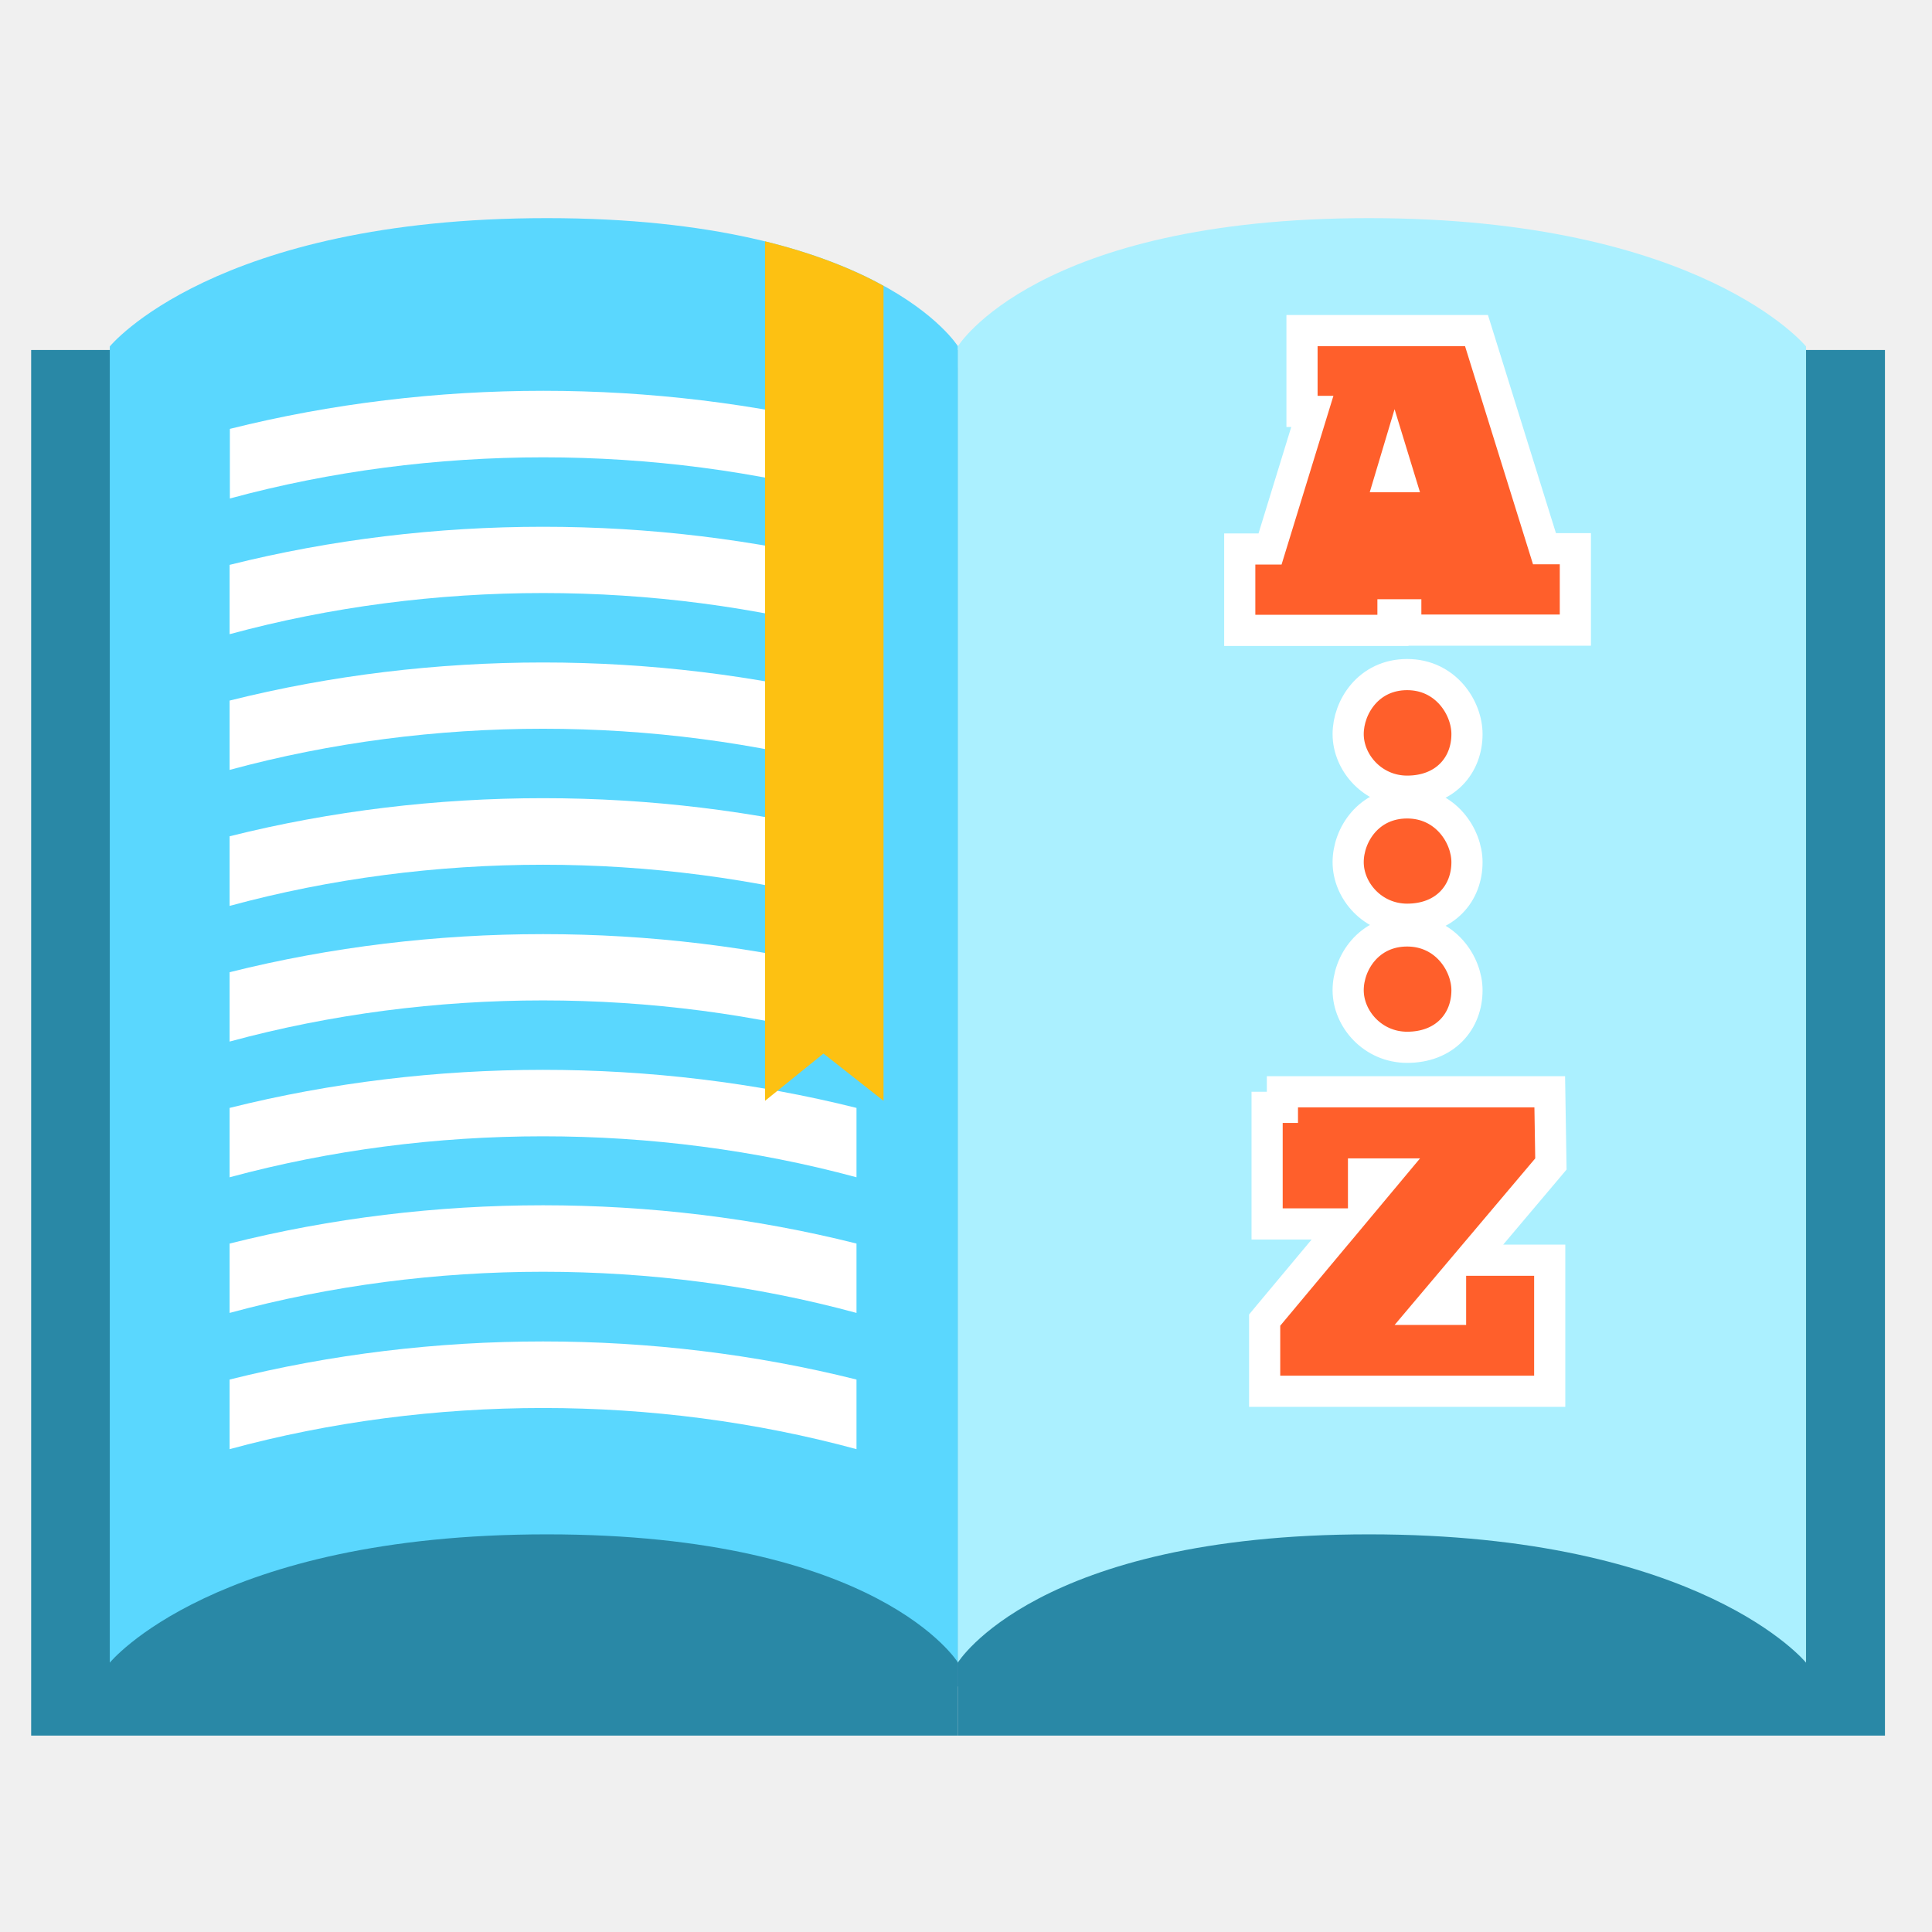
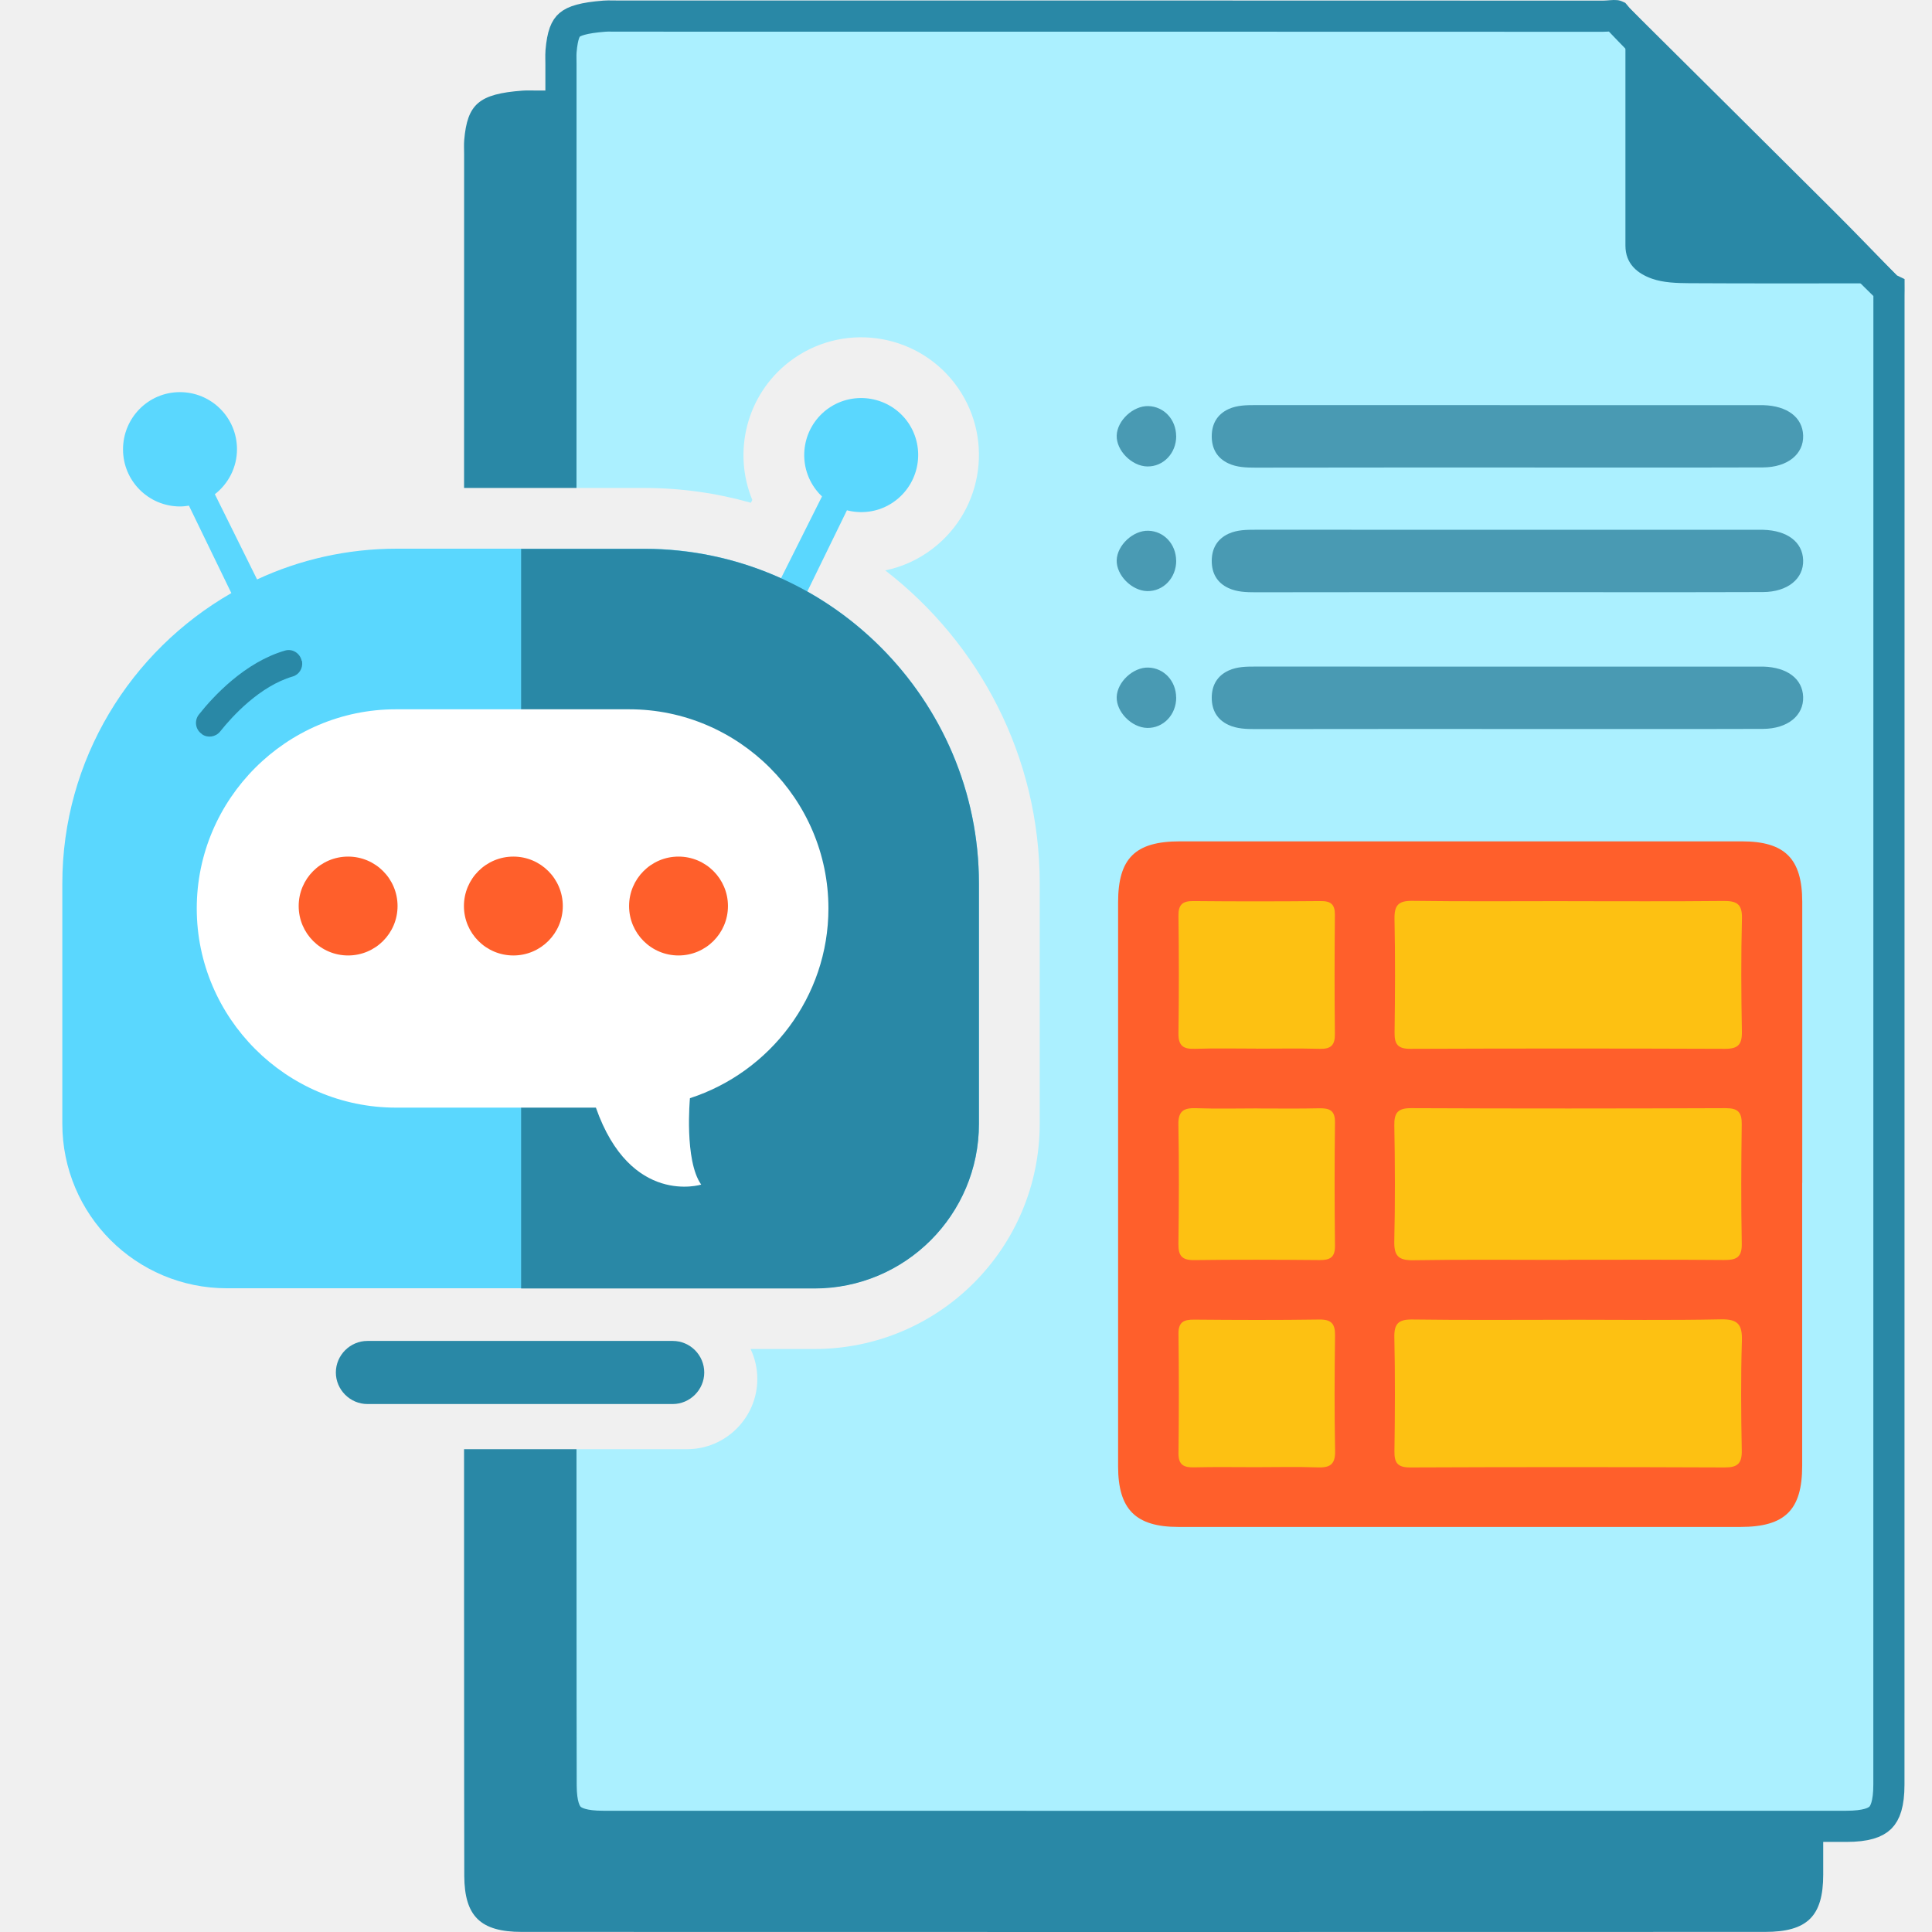
<svg xmlns="http://www.w3.org/2000/svg" width="62" height="62" viewBox="0 0 62 62" fill="none">
-   <path d="M30.745 11.232H1V55.697H30.745V11.232Z" fill="#2988A6" />
-   <path d="M30.746 11.793H2.726V54.12H30.746V11.793Z" fill="#2988A6" />
-   <path d="M60.49 11.232H30.745V55.697H60.49V11.232Z" fill="#2988A6" />
-   <path d="M58.764 11.793H30.745V54.12H58.764V11.793Z" fill="#2988A6" />
-   <path d="M17.551 7C6.879 7 3.523 11.118 3.523 11.118V53.357C3.523 53.357 6.879 49.239 17.551 49.239C28.222 49.239 30.745 53.357 30.745 53.357V11.118C30.745 11.118 28.222 7 17.551 7Z" fill="#5AD7FE" />
-   <path d="M43.931 7C54.602 7 57.958 11.118 57.958 11.118V53.357C57.958 53.357 54.602 49.239 43.931 49.239C33.259 49.239 30.736 53.357 30.736 53.357V11.118C30.736 11.118 33.259 7 43.931 7Z" fill="#ABF0FF" />
-   <path d="M27.494 15.997V13.763C20.984 12.134 13.887 12.134 7.377 13.763V15.997C13.861 14.236 21.01 14.236 27.494 15.997Z" fill="white" />
-   <path d="M7.369 18.127V20.352C13.853 18.591 21.002 18.591 27.486 20.352V18.127C20.976 16.497 13.879 16.497 7.369 18.127Z" fill="white" />
-   <path d="M7.369 22.482V24.707C13.853 22.946 21.002 22.946 27.486 24.707V22.482C20.976 20.852 13.879 20.852 7.369 22.482Z" fill="white" />
-   <path d="M7.369 26.837V29.071C13.853 27.31 21.002 27.31 27.486 29.071V26.837C20.976 25.207 13.879 25.207 7.369 26.837Z" fill="white" />
-   <path d="M7.369 31.199V33.425C13.853 31.664 21.002 31.664 27.486 33.425V31.199C20.976 29.57 13.879 29.57 7.369 31.199Z" fill="white" />
-   <path d="M7.369 35.554V37.78C13.853 36.027 21.002 36.027 27.486 37.78V35.554C20.976 33.925 13.879 33.925 7.369 35.554Z" fill="white" />
-   <path d="M7.369 39.907V42.133C13.853 40.372 21.002 40.372 27.486 42.133V39.907C20.976 38.269 13.879 38.269 7.369 39.907Z" fill="white" />
-   <path d="M7.369 44.271V46.505C13.853 44.744 21.002 44.744 27.486 46.505V44.271C20.976 42.641 13.879 42.641 7.369 44.271Z" fill="white" />
-   <path d="M24.551 7.745V35.326L26.426 33.81L28.353 35.326V9.173C27.433 8.665 26.189 8.148 24.551 7.745Z" fill="#FDC112" />
-   <path d="M47.077 23.558C47.077 22.711 46.392 21.648 45.157 21.648C43.916 21.648 43.264 22.693 43.264 23.558C43.264 24.483 44.058 25.39 45.157 25.39C45.732 25.39 46.223 25.203 46.571 24.852C46.916 24.504 47.077 24.038 47.077 23.558Z" fill="#FF5F2B" stroke="white" />
-   <path d="M47.077 27.668C47.077 26.827 46.39 25.766 45.157 25.766C43.919 25.766 43.264 26.798 43.264 27.668C43.264 28.592 44.058 29.499 45.157 29.499C45.732 29.499 46.223 29.312 46.571 28.961C46.916 28.613 47.077 28.147 47.077 27.668Z" fill="#FF5F2B" stroke="white" />
-   <path d="M47.077 31.777C47.077 30.937 46.39 29.875 45.157 29.875C43.919 29.875 43.264 30.907 43.264 31.777C43.264 32.702 44.058 33.609 45.157 33.609C45.732 33.609 46.223 33.422 46.571 33.071C46.916 32.723 47.077 32.257 47.077 31.777Z" fill="#FF5F2B" stroke="white" />
-   <path d="M41.783 13.203H42.114L40.757 17.618H40.285H39.785V18.118V19.73V20.23H40.285H44.202H44.702V19.73H45.113V20.221H50.055H50.555V19.721V18.109V17.609H50.055H49.564L47.492 10.96L47.382 10.608H47.014H42.283H41.783V11.108V12.703V13.203ZM44.893 15.296H44.628L44.759 14.858L44.893 15.296Z" fill="#FF5F2B" stroke="white" />
-   <path d="M49.741 35.528L49.733 35.036H49.241H41.663H41.163H41.154V35.536H40.663V38.777V39.277H41.163H43.161L40.7 42.224L40.584 42.364V42.545V44.148V44.648H41.084H49.232H49.732V44.148V40.941V40.441H49.232H47.163L49.649 37.497L49.77 37.353L49.767 37.166L49.741 35.528ZM44.501 37.674L43.757 38.565V37.674H44.501ZM45.831 42.019L46.55 41.167V42.019H45.831Z" fill="#FF5F2B" stroke="white" />
+   <g clip-path="url(#clip0_1280_46232)">
+     <mask id="mask0_1280_46232" style="mask-type:alpha" maskUnits="userSpaceOnUse" x="14" y="0" width="48" height="62">
+       <path d="M14 0H62V62H14V46.506H22.05C23.29 46.506 24.303 45.493 24.303 44.253C24.303 43.91 24.226 43.584 24.087 43.291H26.134C30.134 43.291 33.366 40.05 33.366 36.06V28.353C33.366 24.267 31.416 20.627 28.409 18.305C28.949 18.193 29.476 17.96 29.946 17.595C31.593 16.32 31.902 13.953 30.636 12.301L30.63 12.293C29.355 10.646 26.988 10.338 25.336 11.604L25.328 11.61C23.95 12.676 23.509 14.506 24.142 16.043L24.097 16.134C23.006 15.825 21.854 15.659 20.665 15.659H14V0Z" fill="#D9D9D9" />
+     </mask>
+     <g mask="url(#mask0_1280_46232)">
+       <path d="M14.894 4.944C14.894 4.796 14.885 4.646 14.897 4.497C14.996 3.337 15.373 3.014 16.759 2.909C16.907 2.897 17.058 2.905 17.206 2.905C27.747 2.905 38.286 2.905 48.826 2.909C49.127 2.909 49.482 2.786 49.69 3.151C49.553 3.255 49.555 3.407 49.555 3.557C49.555 5.961 49.557 8.366 49.555 10.772C49.555 11.357 49.942 11.668 50.407 11.832C50.775 11.961 51.198 11.975 51.598 11.977C53.598 11.99 55.597 11.983 57.599 11.982C57.852 11.982 58.123 12.023 58.263 11.726C58.555 11.873 58.51 12.142 58.51 12.396C58.51 28.316 58.51 44.237 58.509 60.156C58.509 61.496 57.997 61.997 56.64 61.997C43.342 62.001 30.044 62.001 16.745 61.997C15.421 61.997 14.906 61.497 14.899 60.199C14.887 58.197 14.89 7.499 14.894 4.944Z" fill="#2988A6" />
+       <path d="M58.261 11.726C58.121 12.023 57.852 11.982 57.597 11.982C55.597 11.982 53.596 11.989 51.596 11.977C51.197 11.973 50.773 11.961 50.405 11.832C49.941 11.668 49.553 11.357 49.553 10.772C49.555 8.367 49.553 5.963 49.553 3.557C49.553 3.407 49.55 3.257 49.688 3.151C51.877 5.325 54.069 7.497 56.253 9.675C56.93 10.35 57.592 11.041 58.26 11.726H58.261Z" fill="#5AD7FE" />
+       <path d="M18.002 2.056V2.056C18.002 1.991 18.001 1.937 18 1.889C17.999 1.799 17.998 1.73 18.004 1.65C18.051 1.098 18.157 0.903 18.279 0.799C18.424 0.675 18.714 0.571 19.405 0.518L19.405 0.518L19.407 0.518C19.488 0.512 19.557 0.513 19.648 0.515C19.696 0.516 19.75 0.516 19.814 0.516C30.355 0.516 40.894 0.516 51.435 0.52H51.435C51.517 0.52 51.605 0.513 51.667 0.508C51.681 0.507 51.693 0.506 51.704 0.505C51.779 0.499 51.822 0.499 51.852 0.502C51.855 0.502 51.857 0.502 51.859 0.503C51.861 0.505 51.862 0.507 51.864 0.51L51.894 0.562L51.935 0.606C53.645 2.408 58.652 7.359 60.521 9.194L60.577 9.249L60.62 9.27C60.62 9.282 60.621 9.299 60.621 9.319C60.621 9.344 60.621 9.369 60.62 9.402C60.62 9.432 60.619 9.47 60.619 9.508V9.614C60.619 25.498 60.619 41.383 60.617 57.267C60.617 57.894 60.493 58.184 60.341 58.334C60.186 58.486 59.887 58.609 59.249 58.609H59.248C45.95 58.612 32.652 58.612 19.354 58.609H19.354C18.735 58.609 18.439 58.488 18.285 58.338C18.134 58.191 18.011 57.909 18.007 57.307L18.007 57.307C17.995 55.308 17.999 4.612 18.002 2.056Z" fill="#ABF0FF" stroke="#2988A6" />
+       <path d="M60.87 8.837C60.73 9.134 60.46 9.093 60.206 9.093C58.206 9.093 56.204 9.1 54.204 9.088C53.805 9.085 53.382 9.073 53.013 8.943C52.549 8.779 52.162 8.468 52.162 7.883C52.163 5.479 52.162 3.074 52.162 0.668C52.162 0.518 52.158 0.368 52.296 0.262C54.486 2.436 56.677 4.609 58.861 6.786C59.539 7.462 60.201 8.153 60.868 8.837H60.87Z" fill="#2988A6" />
+       <path d="M48.84 23.394C46.325 23.394 42.809 23.392 40.294 23.397C39.992 23.397 39.692 23.389 39.419 23.261C39.057 23.092 38.885 22.787 38.886 22.387C38.888 21.99 39.062 21.688 39.425 21.519C39.702 21.392 40.002 21.391 40.303 21.391C45.333 21.394 51.364 21.392 56.394 21.392C56.458 21.392 56.522 21.392 56.586 21.392C57.358 21.415 57.845 21.785 57.865 22.363C57.886 22.959 57.372 23.387 56.575 23.391C53.997 23.399 51.417 23.394 48.837 23.394H48.84Z" fill="#499AB3" />
+       <path d="M48.84 19.003C46.325 19.003 42.809 19.002 40.294 19.007C39.992 19.007 39.692 18.998 39.419 18.87C39.057 18.701 38.885 18.396 38.886 17.997C38.888 17.599 39.062 17.297 39.425 17.128C39.702 17.002 40.002 17 40.303 17C45.333 17.003 51.364 17.002 56.394 17.002C56.458 17.002 56.522 17.002 56.586 17.002C57.358 17.024 57.845 17.394 57.865 17.973C57.886 18.568 57.372 18.997 56.575 19C53.997 19.009 51.417 19.003 48.837 19.003H48.84Z" fill="#499AB3" />
+       <path d="M48.84 15.003C46.325 15.003 42.809 15.002 40.294 15.007C39.992 15.007 39.692 14.998 39.419 14.87C39.057 14.701 38.885 14.396 38.886 13.997C38.888 13.599 39.062 13.297 39.425 13.128C39.702 13.002 40.002 13 40.303 13C45.333 13.003 51.364 13.002 56.394 13.002C56.458 13.002 56.522 13.002 56.586 13.002C57.358 13.024 57.845 13.394 57.865 13.973C57.886 14.568 57.372 14.996 56.575 15C53.997 15.008 51.417 15.003 48.837 15.003H48.84Z" fill="#499AB3" />
+       <path d="M37.746 22.38C37.749 22.935 37.333 23.372 36.812 23.36C36.316 23.348 35.823 22.848 35.836 22.37C35.85 21.885 36.365 21.407 36.853 21.423C37.355 21.438 37.739 21.853 37.744 22.382L37.746 22.38Z" fill="#499AB3" />
+       <path d="M37.746 17.989C37.749 18.544 37.333 18.981 36.812 18.969C36.316 18.957 35.823 18.457 35.836 17.979C35.85 17.494 36.365 17.017 36.853 17.032C37.355 17.047 37.739 17.462 37.744 17.991L37.746 17.989Z" fill="#499AB3" />
+       <path d="M37.746 13.989C37.749 14.544 37.333 14.981 36.812 14.969C36.316 14.957 35.823 14.457 35.836 13.979C35.85 13.495 36.365 13.017 36.853 13.032C37.355 13.047 37.739 13.462 37.744 13.991L37.746 13.989Z" fill="#499AB3" />
+       <path d="M57.834 37.959C57.834 40.986 57.836 44.013 57.834 47.04C57.834 48.459 57.281 49.001 55.853 49.001C49.841 49.001 43.829 49.001 37.818 49.001C36.446 49.001 35.882 48.438 35.881 47.059C35.879 41.025 35.879 34.993 35.881 28.959C35.881 27.541 36.432 27 37.864 27C43.875 27 49.887 27 55.899 27C57.278 27 57.834 27.555 57.836 28.94C57.839 31.947 57.836 34.952 57.836 37.959H57.834Z" fill="#FF5F2B" />
+       <path d="M50.337 40.432C48.675 40.432 47.015 40.415 45.353 40.442C44.867 40.45 44.733 40.294 44.744 39.822C44.773 38.587 44.768 37.352 44.745 36.116C44.739 35.707 44.86 35.56 45.286 35.562C48.651 35.577 52.017 35.575 55.382 35.562C55.776 35.562 55.899 35.696 55.894 36.08C55.877 37.358 55.871 38.636 55.895 39.915C55.904 40.365 55.706 40.438 55.32 40.435C53.66 40.42 51.998 40.428 50.336 40.428L50.337 40.432Z" fill="#FDC112" />
+       <path d="M50.309 28.92C51.971 28.92 53.631 28.93 55.293 28.913C55.708 28.909 55.913 28.988 55.901 29.467C55.87 30.681 55.877 31.896 55.899 33.109C55.906 33.525 55.773 33.66 55.353 33.658C51.988 33.645 48.623 33.645 45.258 33.658C44.858 33.658 44.748 33.513 44.753 33.135C44.77 31.921 44.776 30.706 44.751 29.493C44.742 29.049 44.877 28.903 45.328 28.909C46.988 28.932 48.65 28.918 50.312 28.918L50.309 28.92Z" fill="#FDC112" />
+       <path d="M50.309 42.351C51.949 42.351 53.588 42.373 55.228 42.339C55.773 42.328 55.916 42.508 55.899 43.029C55.863 44.199 55.873 45.372 55.895 46.542C55.904 46.961 55.766 47.094 55.348 47.092C51.983 47.078 48.617 47.078 45.252 47.092C44.851 47.092 44.742 46.945 44.749 46.568C44.766 45.355 44.773 44.14 44.746 42.926C44.735 42.481 44.875 42.338 45.324 42.344C46.984 42.367 48.647 42.353 50.309 42.353V42.351Z" fill="#FDC112" />
+       <path d="M40.357 35.572C41.015 35.572 41.674 35.582 42.333 35.566C42.662 35.56 42.846 35.63 42.841 36.019C42.824 37.336 42.826 38.655 42.841 39.973C42.846 40.348 42.688 40.44 42.345 40.437C41.005 40.425 39.667 40.42 38.328 40.438C37.935 40.444 37.812 40.304 37.817 39.92C37.834 38.645 37.84 37.368 37.816 36.094C37.807 35.657 37.981 35.55 38.381 35.563C39.039 35.587 39.698 35.57 40.357 35.57V35.572Z" fill="#FDC112" />
+       <path d="M40.318 33.651C39.659 33.651 38.998 33.636 38.342 33.658C37.963 33.67 37.811 33.553 37.818 33.153C37.836 31.899 37.835 30.645 37.818 29.392C37.812 29.03 37.949 28.911 38.302 28.916C39.662 28.93 41.022 28.928 42.382 28.916C42.703 28.915 42.841 29.017 42.838 29.355C42.826 30.629 42.824 31.906 42.838 33.181C42.843 33.542 42.71 33.667 42.355 33.658C41.676 33.64 40.995 33.653 40.314 33.653L40.318 33.651Z" fill="#FDC112" />
+       <path d="M40.301 47.084C39.642 47.084 38.983 47.073 38.325 47.089C37.992 47.097 37.814 47.015 37.819 46.633C37.835 45.358 37.835 44.082 37.819 42.807C37.814 42.427 37.985 42.345 38.321 42.348C39.661 42.36 40.998 42.365 42.338 42.345C42.737 42.34 42.848 42.49 42.843 42.867C42.826 44.099 42.821 45.333 42.845 46.565C42.853 47.007 42.671 47.104 42.278 47.09C41.62 47.067 40.961 47.084 40.302 47.084H40.301Z" fill="#FDC112" />
+     </g>
+     <path d="M25.908 18.981L27.179 16.376C27.708 16.511 28.288 16.415 28.753 16.053C29.552 15.434 29.701 14.286 29.088 13.486C28.469 12.687 27.321 12.538 26.521 13.151C25.721 13.77 25.573 14.918 26.186 15.718C26.244 15.795 26.308 15.866 26.379 15.931L25.064 18.556C23.722 17.95 22.232 17.608 20.665 17.608H12.732C11.133 17.608 9.61 17.962 8.25 18.595L6.895 15.86C7.327 15.524 7.605 15.002 7.605 14.415C7.605 13.403 6.786 12.584 5.773 12.584C4.76 12.584 3.948 13.409 3.948 14.422C3.948 15.434 4.767 16.253 5.779 16.253C5.876 16.253 5.973 16.24 6.063 16.227L7.424 19.033C4.186 20.89 2 24.38 2 28.353V36.06C2 38.981 4.367 41.342 7.282 41.342H26.134C29.056 41.342 31.416 38.975 31.416 36.06V28.353C31.416 24.341 29.191 20.826 25.908 18.981Z" fill="#5AD7FE" />
+     <path d="M20.676 17.614H16.723V41.349H26.133C29.054 41.349 31.415 38.981 31.415 36.066V28.353C31.415 22.445 26.584 17.614 20.676 17.614Z" fill="#2988A6" />
+     <path d="M21.588 43.032H11.791C11.236 43.032 10.778 43.49 10.778 44.045C10.778 44.599 11.236 45.057 11.791 45.057H21.588C22.142 45.057 22.6 44.599 22.6 44.045C22.6 43.49 22.149 43.032 21.588 43.032Z" fill="#2988A6" />
+     <path d="M6.379 22.935C6.843 22.348 7.856 21.252 9.146 20.878C9.384 20.807 9.63 20.962 9.681 21.207C9.681 21.207 9.681 21.207 9.688 21.207C9.688 21.213 9.694 21.226 9.694 21.232C9.726 21.445 9.597 21.652 9.391 21.71C8.34 22.019 7.463 22.974 7.063 23.477C6.921 23.651 6.669 23.69 6.489 23.567L6.482 23.561C6.476 23.554 6.476 23.554 6.469 23.548C6.269 23.406 6.231 23.128 6.379 22.935Z" fill="#2988A6" />
+     <path d="M26.585 29.153C26.585 31.991 24.708 34.41 22.141 35.242C22.141 35.242 21.954 37.241 22.502 38.015C22.502 38.015 20.238 38.718 19.123 35.545H12.705C9.19 35.545 6.314 32.668 6.314 29.153C6.314 25.638 9.19 22.762 12.705 22.762H20.193C23.708 22.762 26.585 25.638 26.585 29.153Z" fill="white" />
+     <path d="M11.171 30.662C12.048 30.662 12.758 29.952 12.758 29.076C12.758 28.2 12.048 27.489 11.171 27.489C10.295 27.489 9.585 28.2 9.585 29.076C9.585 29.952 10.295 30.662 11.171 30.662Z" fill="#FF5F2B" />
+     <path d="M16.475 30.662C17.351 30.662 18.061 29.952 18.061 29.076C18.061 28.2 17.351 27.489 16.475 27.489C15.598 27.489 14.888 28.2 14.888 29.076C14.888 29.952 15.598 30.662 16.475 30.662Z" fill="#FF5F2B" />
+     <path d="M21.774 30.662C22.65 30.662 23.361 29.952 23.361 29.076C23.361 28.2 22.65 27.489 21.774 27.489C20.898 27.489 20.188 28.2 20.188 29.076C20.188 29.952 20.898 30.662 21.774 30.662Z" fill="#FF5F2B" />
+   </g>
+   <defs>
+     <clipPath id="clip0_1280_46232">
+       <rect width="62" height="62" fill="white" />
+     </clipPath>
+   </defs>
</svg>
